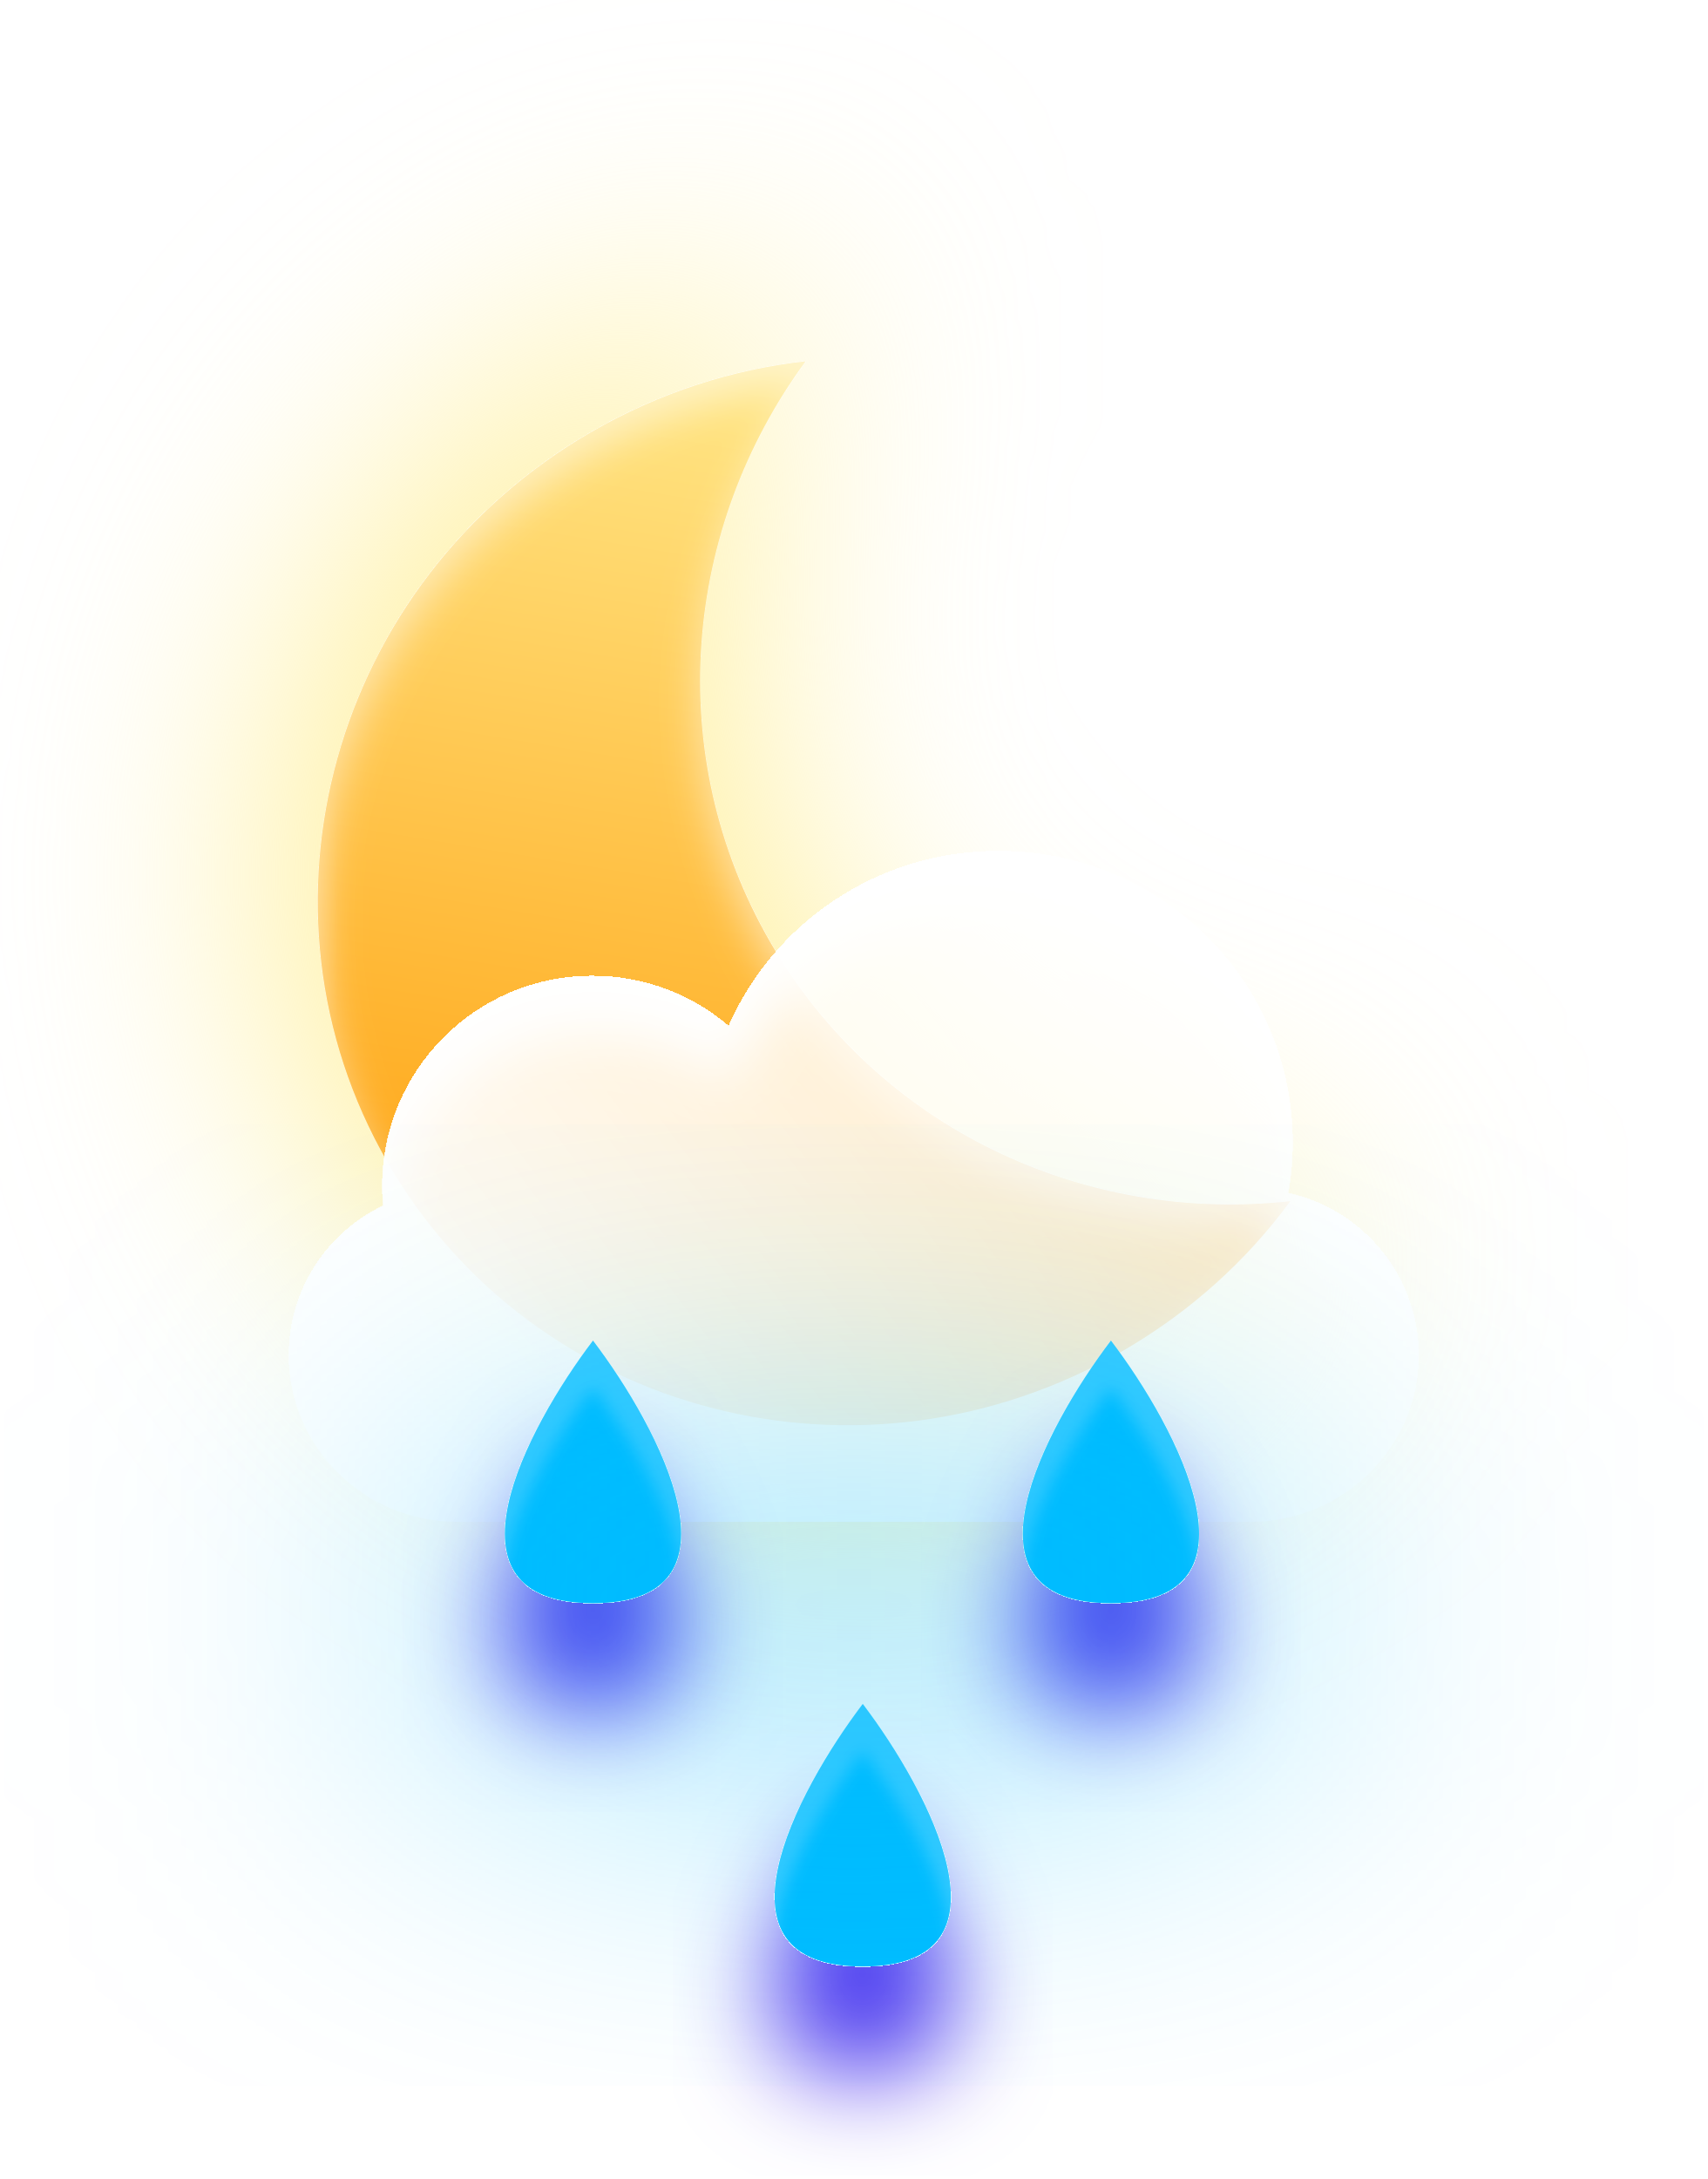
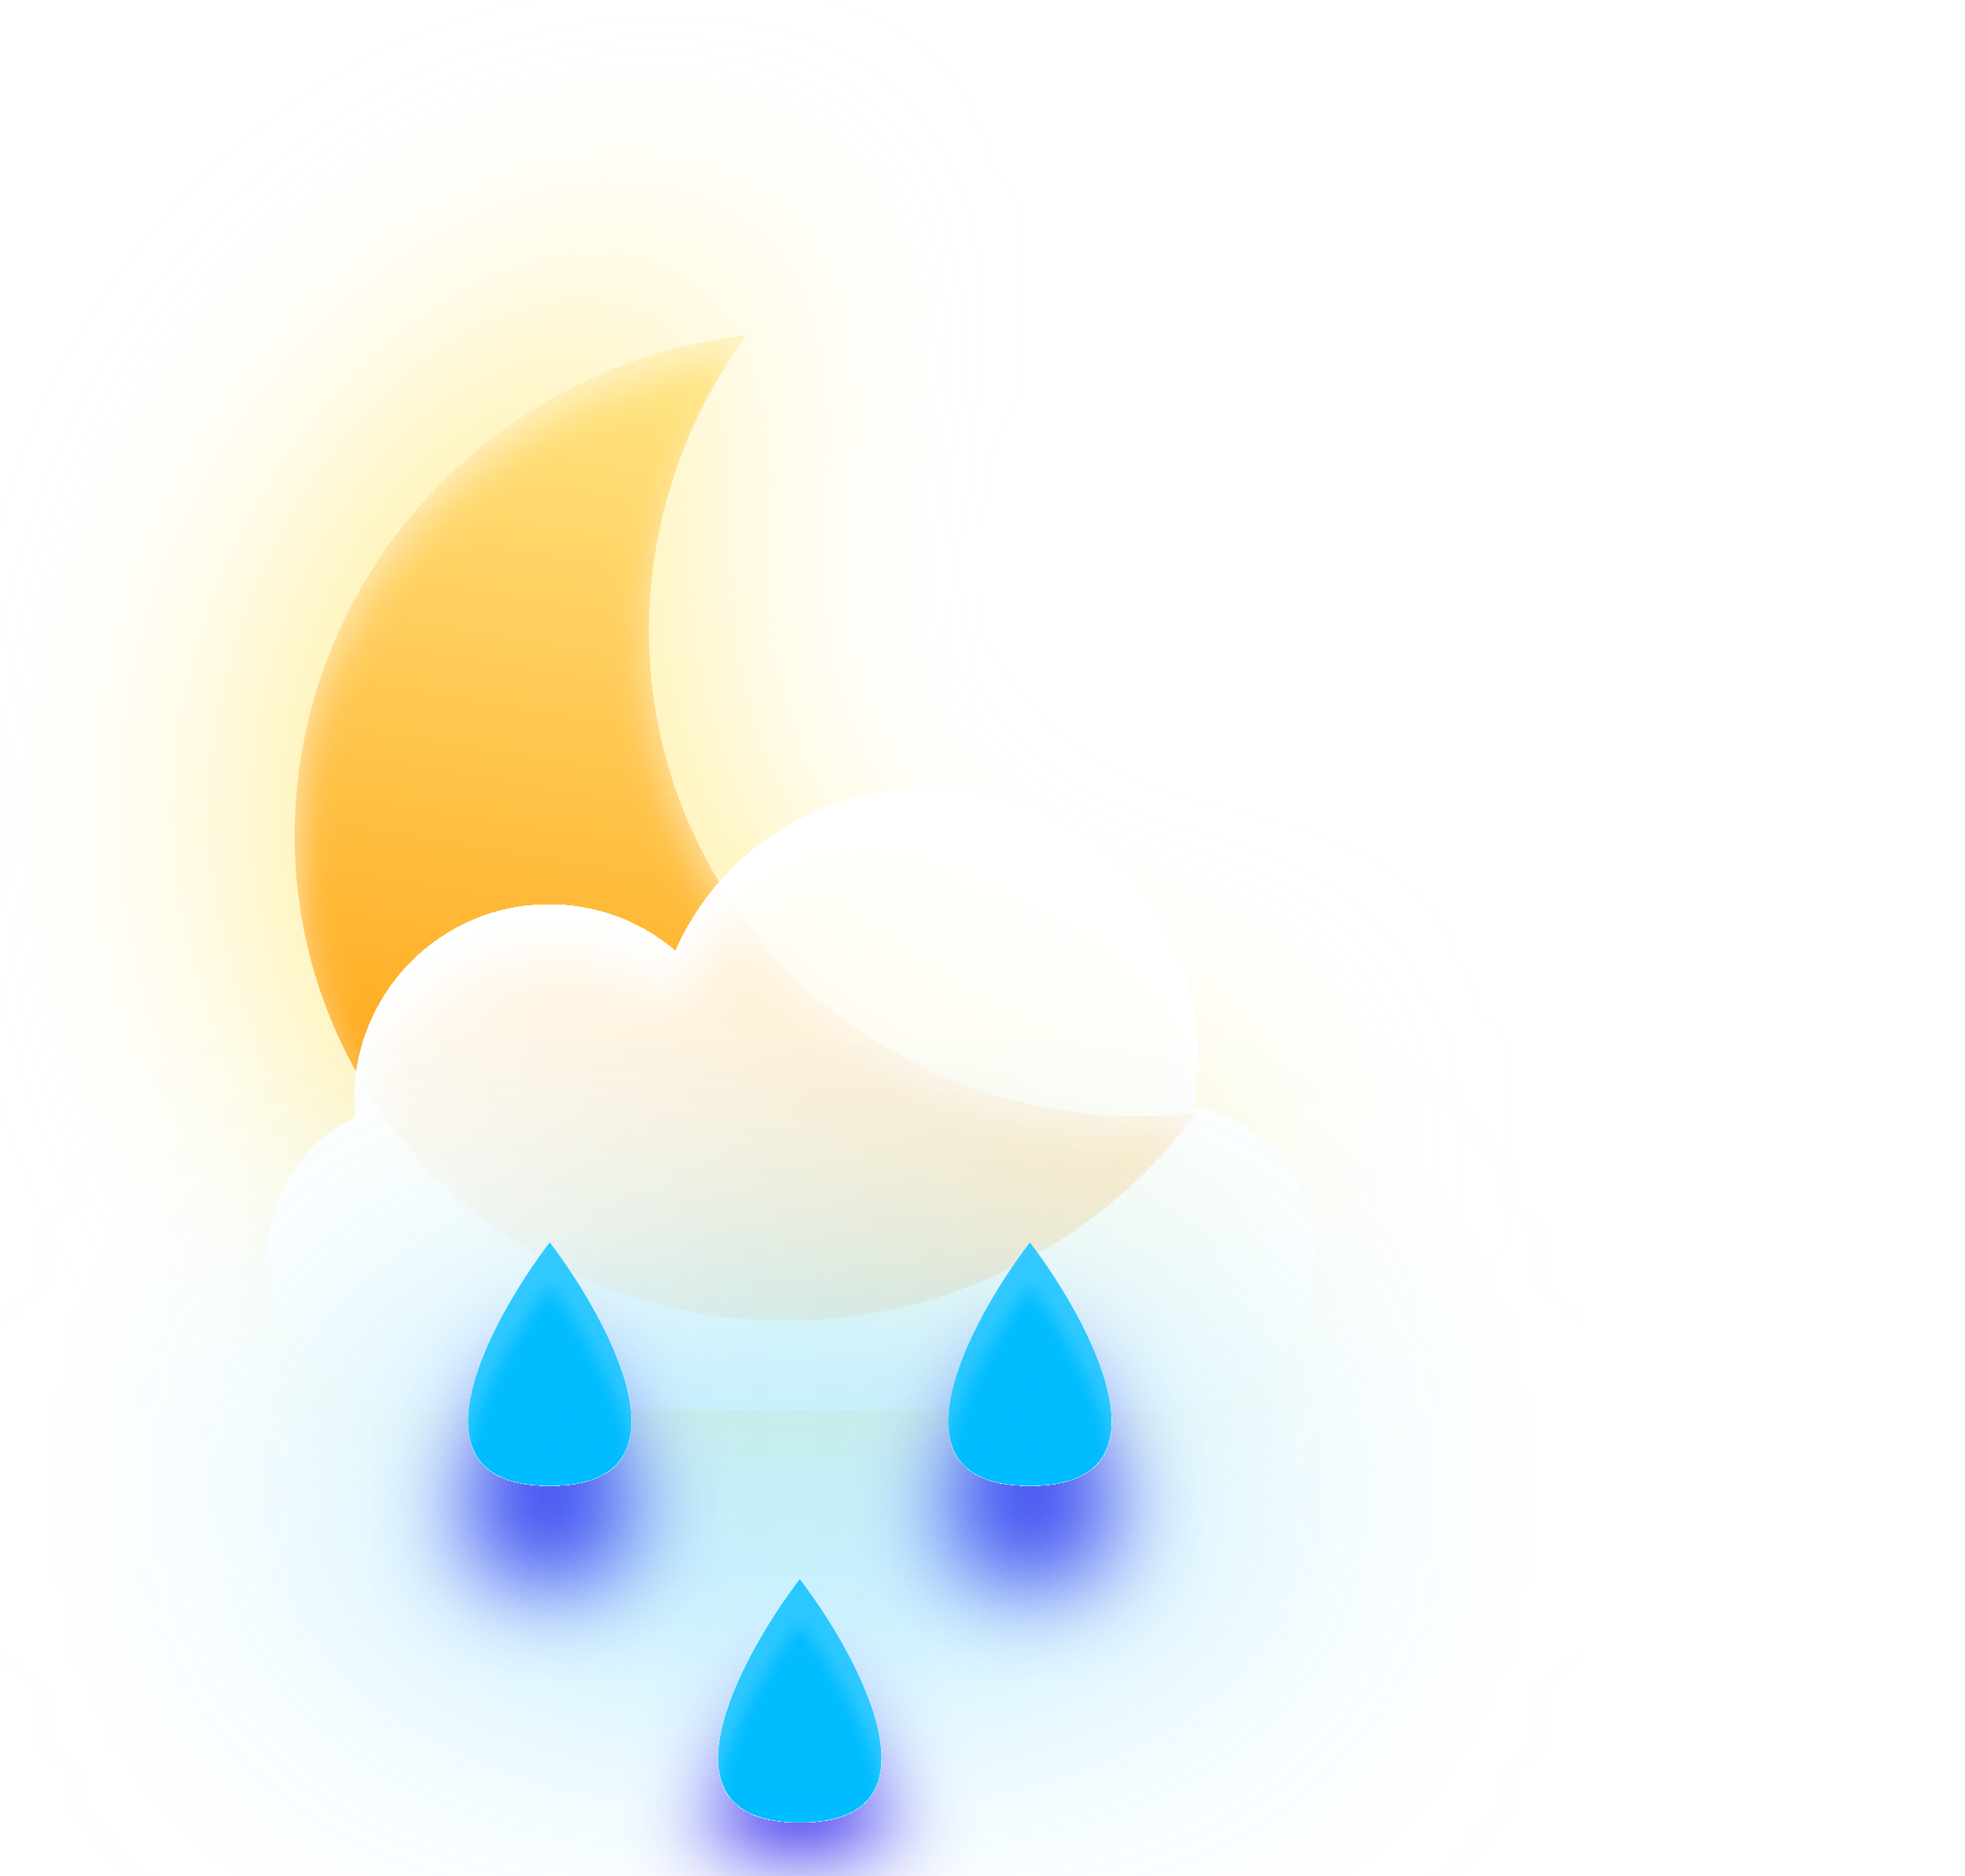
- <svg xmlns="http://www.w3.org/2000/svg" width="319" height="407" viewBox="0 0 319 407" fill="none">
+ <svg xmlns="http://www.w3.org/2000/svg" width="396" height="378" viewBox="0 0 396 378" fill="none">
  <g filter="url(#filter0_f_1_12)">
    <path d="M152.855 53.134C127.788 87.168 123.442 133.614 145.554 171.914C167.666 210.213 210.063 229.672 252.07 224.981C243.138 237.108 231.576 247.659 217.642 255.704C164.604 286.325 97.296 269.038 67.304 217.091C37.313 165.145 55.996 98.21 109.034 67.589C122.967 59.544 137.886 54.806 152.855 53.134Z" fill="#FFEE94" />
  </g>
  <g filter="url(#filter1_i_1_12)">
    <path d="M150.517 67.476C127.636 98.543 123.668 140.941 143.853 175.902C164.038 210.863 202.739 228.626 241.085 224.343C232.931 235.413 222.377 245.045 209.657 252.388C161.243 280.34 99.801 264.56 72.424 217.141C45.047 169.723 62.101 108.623 110.516 80.67C123.235 73.327 136.854 69.002 150.517 67.476Z" fill="url(#paint0_linear_1_12)" />
  </g>
  <g filter="url(#filter2_b_1_12)">
    <g filter="url(#filter3_i_1_12)">
      <path d="M240.639 222.843C241.178 219.783 241.459 216.635 241.459 213.422C241.459 183.366 216.866 159 186.529 159C163.976 159 144.598 172.466 136.138 191.726C129.285 185.863 120.392 182.324 110.674 182.324C89.004 182.324 71.438 199.921 71.438 221.629C71.438 222.838 71.493 224.034 71.599 225.215C61.177 230.273 54 240.886 54 253.159C54 270.335 68.053 284.258 85.388 284.258H233.612C250.947 284.258 265 270.335 265 253.159C265 238.378 254.591 226.005 240.639 222.843Z" fill="url(#paint1_linear_1_12)" />
    </g>
  </g>
  <g filter="url(#filter4_di_1_12)">
    <path d="M110.782 250.388C98.358 266.74 80.965 299.443 110.782 299.443C140.599 299.443 123.206 266.74 110.782 250.388Z" fill="#00BCFF" />
  </g>
  <g filter="url(#filter5_di_1_12)">
    <path d="M207.546 250.388C195.122 266.74 177.729 299.443 207.546 299.443C237.363 299.443 219.97 266.74 207.546 250.388Z" fill="#00BCFF" />
  </g>
  <g filter="url(#filter6_di_1_12)">
    <path d="M161.18 318.258C148.756 334.609 131.363 367.312 161.18 367.312C190.997 367.312 173.604 334.609 161.18 318.258Z" fill="#00BCFF" />
  </g>
  <g filter="url(#filter7_f_1_12)">
    <rect x="78.863" y="288.019" width="161.274" height="23.519" rx="11.76" fill="#00BCFF" />
  </g>
  <defs>
    <filter id="filter0_f_1_12" x="-0.006" y="0.134" width="305.076" height="323.713" filterUnits="userSpaceOnUse" color-interpolation-filters="sRGB">
      <feFlood flood-opacity="0" result="BackgroundImageFix" />
      <feBlend mode="normal" in="SourceGraphic" in2="BackgroundImageFix" result="shape" />
      <feGaussianBlur stdDeviation="26.5" result="effect1_foregroundBlur_1_12" />
    </filter>
    <filter id="filter1_i_1_12" x="59.362" y="67.476" width="181.723" height="202.735" filterUnits="userSpaceOnUse" color-interpolation-filters="sRGB">
      <feFlood flood-opacity="0" result="BackgroundImageFix" />
      <feBlend mode="normal" in="SourceGraphic" in2="BackgroundImageFix" result="shape" />
      <feColorMatrix in="SourceAlpha" type="matrix" values="0 0 0 0 0 0 0 0 0 0 0 0 0 0 0 0 0 0 127 0" result="hardAlpha" />
      <feOffset dy="4" />
      <feGaussianBlur stdDeviation="4" />
      <feComposite in2="hardAlpha" operator="arithmetic" k2="-1" k3="1" />
      <feColorMatrix type="matrix" values="0 0 0 0 1 0 0 0 0 1 0 0 0 0 1 0 0 0 0.55 0" />
      <feBlend mode="normal" in2="shape" result="effect1_innerShadow_1_12" />
    </filter>
    <filter id="filter2_b_1_12" x="27" y="132" width="265" height="179.258" filterUnits="userSpaceOnUse" color-interpolation-filters="sRGB">
      <feFlood flood-opacity="0" result="BackgroundImageFix" />
      <feGaussianBlur in="BackgroundImageFix" stdDeviation="13.5" />
      <feComposite in2="SourceAlpha" operator="in" result="effect1_backgroundBlur_1_12" />
      <feBlend mode="normal" in="SourceGraphic" in2="effect1_backgroundBlur_1_12" result="shape" />
    </filter>
    <filter id="filter3_i_1_12" x="54" y="159" width="211" height="135.258" filterUnits="userSpaceOnUse" color-interpolation-filters="sRGB">
      <feFlood flood-opacity="0" result="BackgroundImageFix" />
      <feBlend mode="normal" in="SourceGraphic" in2="BackgroundImageFix" result="shape" />
      <feColorMatrix in="SourceAlpha" type="matrix" values="0 0 0 0 0 0 0 0 0 0 0 0 0 0 0 0 0 0 127 0" result="hardAlpha" />
      <feOffset dy="11" />
      <feGaussianBlur stdDeviation="5" />
      <feComposite in2="hardAlpha" operator="arithmetic" k2="-1" k3="1" />
      <feColorMatrix type="matrix" values="0 0 0 0 1 0 0 0 0 1 0 0 0 0 1 0 0 0 1 0" />
      <feBlend mode="normal" in2="shape" result="effect1_innerShadow_1_12" />
    </filter>
    <filter id="filter4_di_1_12" x="75.319" y="250.388" width="70.927" height="88.054" filterUnits="userSpaceOnUse" color-interpolation-filters="sRGB">
      <feFlood flood-opacity="0" result="BackgroundImageFix" />
      <feColorMatrix in="SourceAlpha" type="matrix" values="0 0 0 0 0 0 0 0 0 0 0 0 0 0 0 0 0 0 127 0" result="hardAlpha" />
      <feOffset dy="20" />
      <feGaussianBlur stdDeviation="9.5" />
      <feComposite in2="hardAlpha" operator="out" />
      <feColorMatrix type="matrix" values="0 0 0 0 0.284 0 0 0 0 0.179 0 0 0 0 0.933 0 0 0 1 0" />
      <feBlend mode="normal" in2="BackgroundImageFix" result="effect1_dropShadow_1_12" />
      <feBlend mode="normal" in="SourceGraphic" in2="effect1_dropShadow_1_12" result="shape" />
      <feColorMatrix in="SourceAlpha" type="matrix" values="0 0 0 0 0 0 0 0 0 0 0 0 0 0 0 0 0 0 127 0" result="hardAlpha" />
      <feOffset dy="9" />
      <feGaussianBlur stdDeviation="1.5" />
      <feComposite in2="hardAlpha" operator="arithmetic" k2="-1" k3="1" />
      <feColorMatrix type="matrix" values="0 0 0 0 1 0 0 0 0 1 0 0 0 0 1 0 0 0 0.21 0" />
      <feBlend mode="normal" in2="shape" result="effect2_innerShadow_1_12" />
    </filter>
    <filter id="filter5_di_1_12" x="172.083" y="250.388" width="70.927" height="88.054" filterUnits="userSpaceOnUse" color-interpolation-filters="sRGB">
      <feFlood flood-opacity="0" result="BackgroundImageFix" />
      <feColorMatrix in="SourceAlpha" type="matrix" values="0 0 0 0 0 0 0 0 0 0 0 0 0 0 0 0 0 0 127 0" result="hardAlpha" />
      <feOffset dy="20" />
      <feGaussianBlur stdDeviation="9.5" />
      <feComposite in2="hardAlpha" operator="out" />
      <feColorMatrix type="matrix" values="0 0 0 0 0.284 0 0 0 0 0.179 0 0 0 0 0.933 0 0 0 1 0" />
      <feBlend mode="normal" in2="BackgroundImageFix" result="effect1_dropShadow_1_12" />
      <feBlend mode="normal" in="SourceGraphic" in2="effect1_dropShadow_1_12" result="shape" />
      <feColorMatrix in="SourceAlpha" type="matrix" values="0 0 0 0 0 0 0 0 0 0 0 0 0 0 0 0 0 0 127 0" result="hardAlpha" />
      <feOffset dy="9" />
      <feGaussianBlur stdDeviation="1.5" />
      <feComposite in2="hardAlpha" operator="arithmetic" k2="-1" k3="1" />
      <feColorMatrix type="matrix" values="0 0 0 0 1 0 0 0 0 1 0 0 0 0 1 0 0 0 0.21 0" />
      <feBlend mode="normal" in2="shape" result="effect2_innerShadow_1_12" />
    </filter>
    <filter id="filter6_di_1_12" x="125.717" y="318.258" width="70.927" height="88.054" filterUnits="userSpaceOnUse" color-interpolation-filters="sRGB">
      <feFlood flood-opacity="0" result="BackgroundImageFix" />
      <feColorMatrix in="SourceAlpha" type="matrix" values="0 0 0 0 0 0 0 0 0 0 0 0 0 0 0 0 0 0 127 0" result="hardAlpha" />
      <feOffset dy="20" />
      <feGaussianBlur stdDeviation="9.5" />
      <feComposite in2="hardAlpha" operator="out" />
      <feColorMatrix type="matrix" values="0 0 0 0 0.284 0 0 0 0 0.179 0 0 0 0 0.933 0 0 0 1 0" />
      <feBlend mode="normal" in2="BackgroundImageFix" result="effect1_dropShadow_1_12" />
      <feBlend mode="normal" in="SourceGraphic" in2="effect1_dropShadow_1_12" result="shape" />
      <feColorMatrix in="SourceAlpha" type="matrix" values="0 0 0 0 0 0 0 0 0 0 0 0 0 0 0 0 0 0 127 0" result="hardAlpha" />
      <feOffset dy="9" />
      <feGaussianBlur stdDeviation="1.5" />
      <feComposite in2="hardAlpha" operator="arithmetic" k2="-1" k3="1" />
      <feColorMatrix type="matrix" values="0 0 0 0 1 0 0 0 0 1 0 0 0 0 1 0 0 0 0.21 0" />
      <feBlend mode="normal" in2="shape" result="effect2_innerShadow_1_12" />
    </filter>
    <filter id="filter7_f_1_12" x="0.863" y="210.019" width="317.274" height="179.519" filterUnits="userSpaceOnUse" color-interpolation-filters="sRGB">
      <feFlood flood-opacity="0" result="BackgroundImageFix" />
      <feBlend mode="normal" in="SourceGraphic" in2="BackgroundImageFix" result="shape" />
      <feGaussianBlur stdDeviation="39" result="effect1_foregroundBlur_1_12" />
    </filter>
    <linearGradient id="paint0_linear_1_12" x1="155.5" y1="51" x2="119.175" y2="270.951" gradientUnits="userSpaceOnUse">
      <stop stop-color="#FFEE94" />
      <stop offset="1" stop-color="#FF9900" />
    </linearGradient>
    <linearGradient id="paint1_linear_1_12" x1="67.421" y1="273.074" x2="280.284" y2="113.892" gradientUnits="userSpaceOnUse">
      <stop stop-color="white" />
      <stop offset="1" stop-color="white" stop-opacity="0.58" />
    </linearGradient>
  </defs>
</svg>
